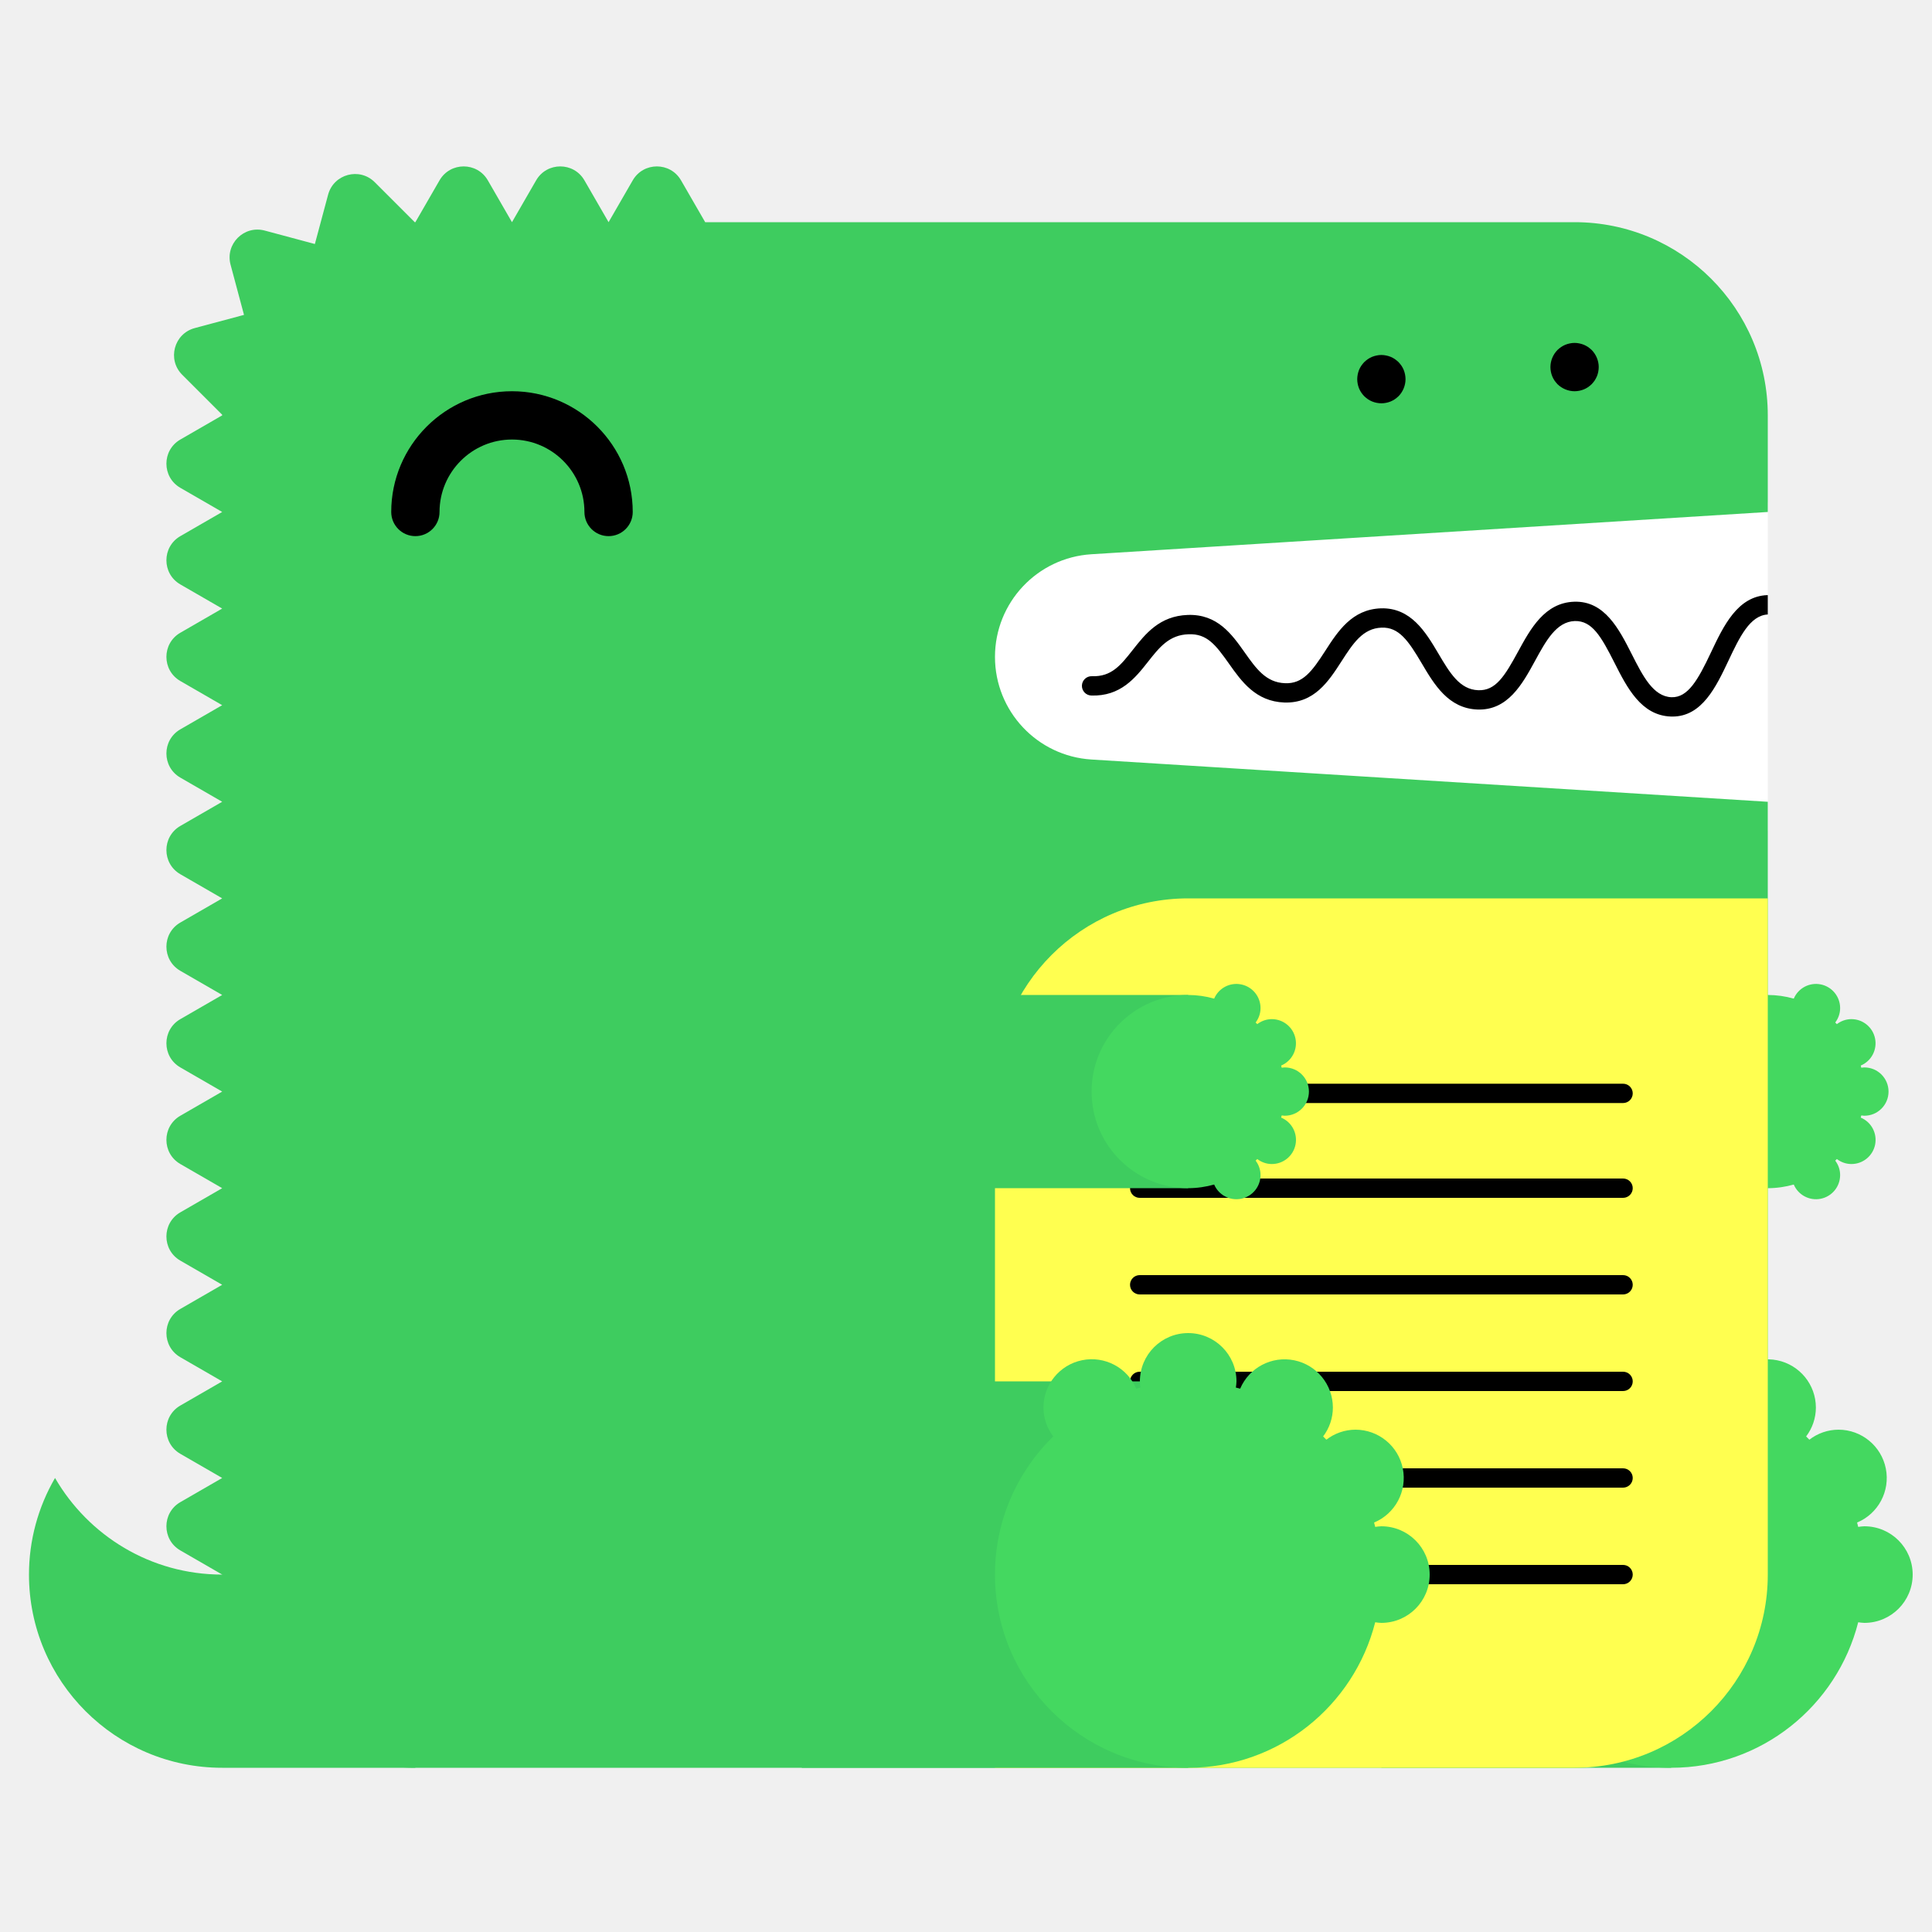
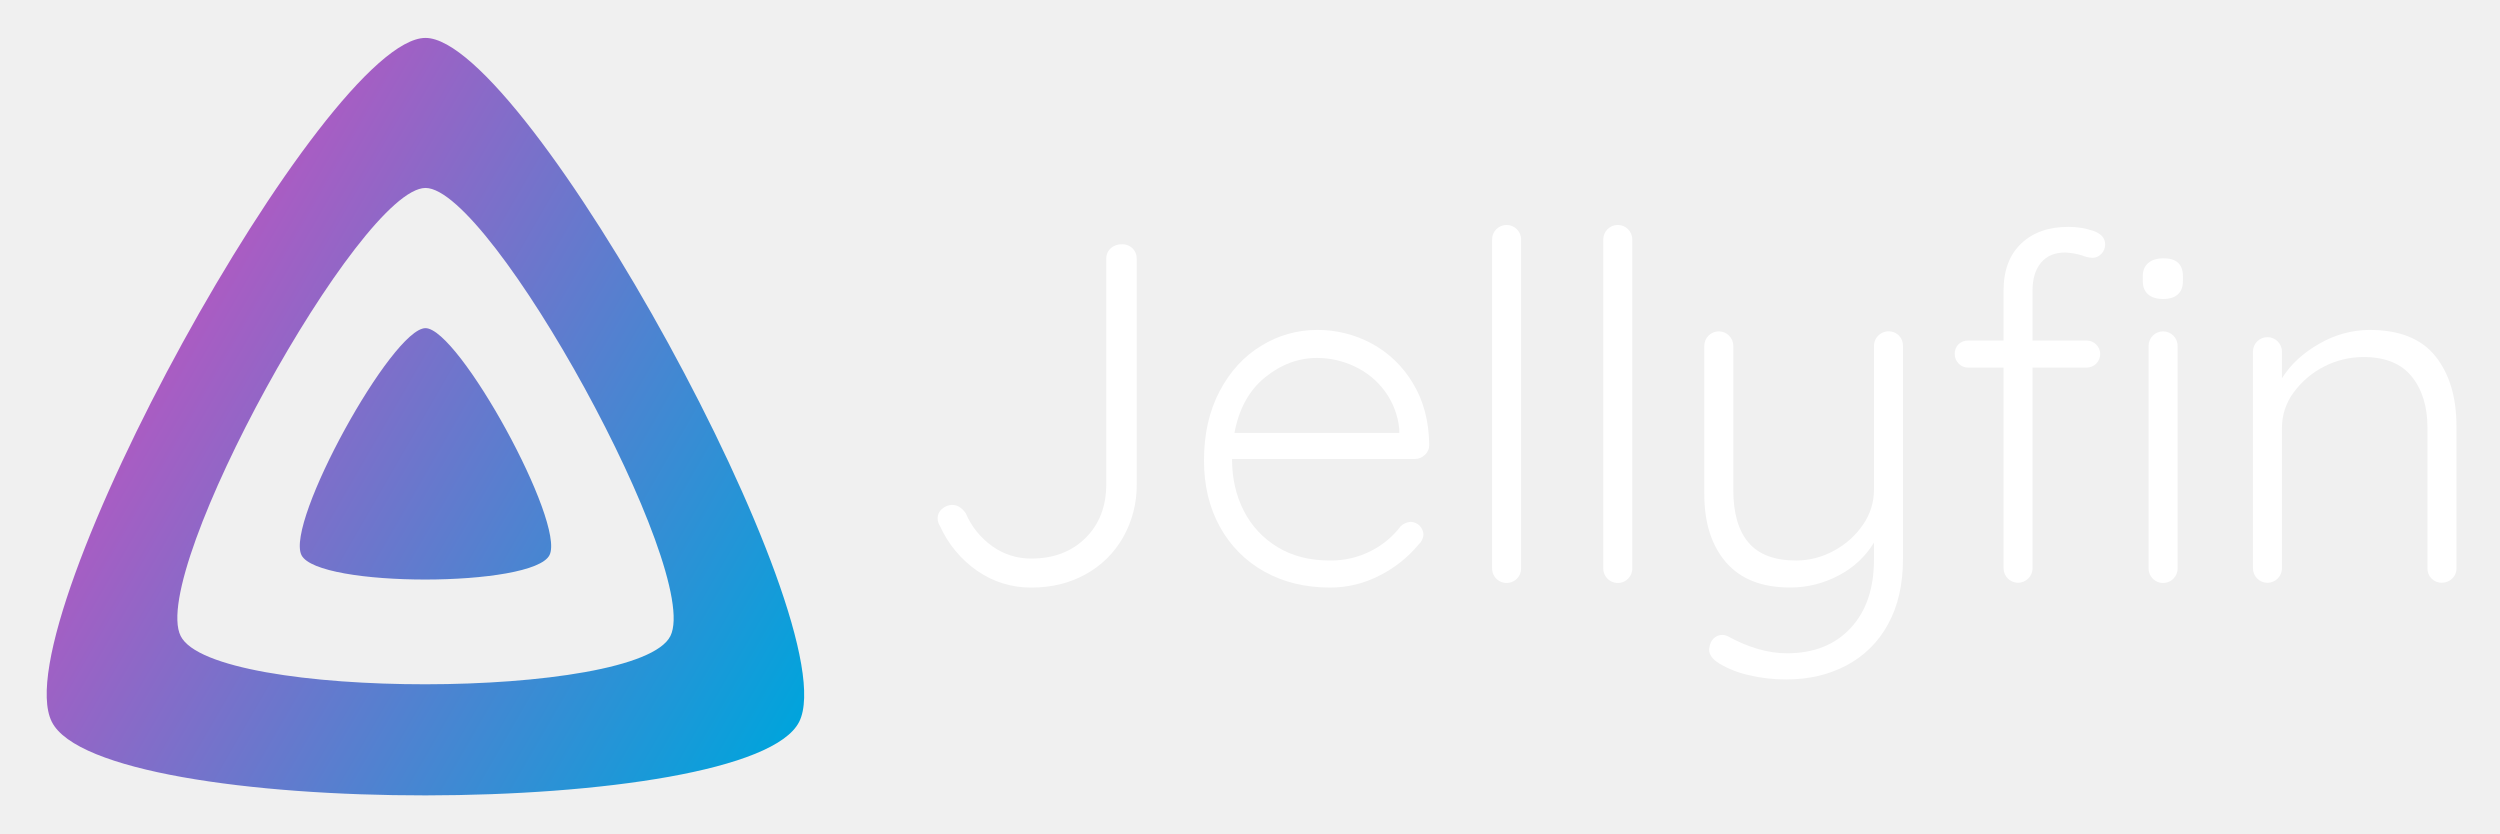
- <svg xmlns="http://www.w3.org/2000/svg" width="200" height="200" viewBox="0 0 200 200">
-   <g fill="none" fill-rule="evenodd">
-     <path fill="#FFF" d="M99 52h84v34H99z" />
-     <path d="M23 163c-7.398 0-13.843-4.027-17.303-10A19.886 19.886 0 0 0 3 163c0 11.046 8.954 20 20 20h20v-20H23z" fill="#3ECC5F" />
-     <path d="M112.98 57.376L183 53V43c0-11.046-8.954-20-20-20H73l-2.5-4.33c-1.112-1.925-3.889-1.925-5 0L63 23l-2.5-4.33c-1.111-1.925-3.889-1.925-5 0L53 23l-2.5-4.33c-1.111-1.925-3.889-1.925-5 0L43 23c-.022 0-.042.003-.065.003l-4.142-4.141c-1.57-1.571-4.252-.853-4.828 1.294l-1.369 5.104-5.192-1.392c-2.148-.575-4.111 1.389-3.535 3.536l1.39 5.193-5.102 1.367c-2.148.576-2.867 3.259-1.296 4.83l4.142 4.142c0 .021-.003.042-.003.064l-4.33 2.5c-1.925 1.111-1.925 3.889 0 5L23 53l-4.33 2.5c-1.925 1.111-1.925 3.889 0 5L23 63l-4.33 2.5c-1.925 1.111-1.925 3.889 0 5L23 73l-4.33 2.5c-1.925 1.111-1.925 3.889 0 5L23 83l-4.33 2.5c-1.925 1.111-1.925 3.889 0 5L23 93l-4.33 2.5c-1.925 1.111-1.925 3.889 0 5L23 103l-4.33 2.5c-1.925 1.111-1.925 3.889 0 5L23 113l-4.33 2.5c-1.925 1.111-1.925 3.889 0 5L23 123l-4.33 2.5c-1.925 1.111-1.925 3.889 0 5L23 133l-4.33 2.5c-1.925 1.111-1.925 3.889 0 5L23 143l-4.33 2.5c-1.925 1.111-1.925 3.889 0 5L23 153l-4.33 2.5c-1.925 1.111-1.925 3.889 0 5L23 163c0 11.046 8.954 20 20 20h120c11.046 0 20-8.954 20-20V83l-70.02-4.376A10.645 10.645 0 0 1 103 68c0-5.621 4.37-10.273 9.98-10.624" fill="#3ECC5F" />
-     <path fill="#3ECC5F" d="M143 183h30v-40h-30z" />
-     <path d="M193 158c-.219 0-.428.037-.639.064-.038-.15-.074-.301-.116-.451A5 5 0 0 0 190.32 148a4.96 4.96 0 0 0-3.016 1.036 26.531 26.531 0 0 0-.335-.336 4.955 4.955 0 0 0 1.011-2.987 5 5 0 0 0-9.599-1.959c-.148-.042-.297-.077-.445-.115.027-.211.064-.42.064-.639a5 5 0 0 0-5-5 5 5 0 0 0-5 5c0 .219.037.428.064.639-.148.038-.297.073-.445.115a4.998 4.998 0 0 0-9.599 1.959c0 1.125.384 2.151 1.011 2.987-3.717 3.632-6.031 8.693-6.031 14.3 0 11.046 8.954 20 20 20 9.339 0 17.16-6.41 19.361-15.064.211.027.42.064.639.064a5 5 0 0 0 5-5 5 5 0 0 0-5-5" fill="#44D860" />
-     <path fill="#3ECC5F" d="M153 123h30v-20h-30z" />
-     <path d="M193 115.5a2.5 2.5 0 1 0 0-5c-.109 0-.214.019-.319.032-.02-.075-.037-.15-.058-.225a2.501 2.501 0 0 0-.963-4.807c-.569 0-1.088.197-1.508.518a6.653 6.653 0 0 0-.168-.168c.314-.417.506-.931.506-1.494a2.5 2.5 0 0 0-4.8-.979A9.987 9.987 0 0 0 183 103c-5.522 0-10 4.478-10 10s4.478 10 10 10c.934 0 1.833-.138 2.69-.377a2.5 2.5 0 0 0 4.8-.979c0-.563-.192-1.077-.506-1.494.057-.055.113-.111.168-.168.42.321.939.518 1.508.518a2.5 2.5 0 0 0 .963-4.807c.021-.074.038-.15.058-.225.105.013.21.032.319.032" fill="#44D860" />
-     <path d="M63 55.5a2.5 2.5 0 0 1-2.5-2.5c0-4.136-3.364-7.5-7.5-7.5s-7.5 3.364-7.5 7.5a2.5 2.5 0 1 1-5 0c0-6.893 5.607-12.5 12.5-12.5S65.5 46.107 65.5 53a2.5 2.5 0 0 1-2.5 2.5" fill="#000" />
-     <path d="M103 183h60c11.046 0 20-8.954 20-20V93h-60c-11.046 0-20 8.954-20 20v70z" fill="#FFFF50" />
-     <path d="M168.02 124h-50.04a1 1 0 1 1 0-2h50.04a1 1 0 1 1 0 2m0 20h-50.04a1 1 0 1 1 0-2h50.04a1 1 0 1 1 0 2m0 20h-50.04a1 1 0 1 1 0-2h50.04a1 1 0 1 1 0 2m0-49.814h-50.04a1 1 0 1 1 0-2h50.04a1 1 0 1 1 0 2m0 19.814h-50.04a1 1 0 1 1 0-2h50.04a1 1 0 1 1 0 2m0 20h-50.04a1 1 0 1 1 0-2h50.04a1 1 0 1 1 0 2M183 61.611c-.012 0-.022-.006-.034-.005-3.09.105-4.552 3.196-5.842 5.923-1.346 2.85-2.387 4.703-4.093 4.647-1.889-.068-2.969-2.202-4.113-4.46-1.314-2.594-2.814-5.536-5.963-5.426-3.046.104-4.513 2.794-5.807 5.167-1.377 2.528-2.314 4.065-4.121 3.994-1.927-.07-2.951-1.805-4.136-3.813-1.321-2.236-2.848-4.75-5.936-4.664-2.994.103-4.465 2.385-5.763 4.4-1.373 2.13-2.335 3.428-4.165 3.351-1.973-.07-2.992-1.51-4.171-3.177-1.324-1.873-2.816-3.993-5.895-3.89-2.928.1-4.399 1.97-5.696 3.618-1.232 1.564-2.194 2.802-4.229 2.724a1 1 0 0 0-.072 2c3.017.101 4.545-1.8 5.872-3.487 1.177-1.496 2.193-2.787 4.193-2.855 1.926-.082 2.829 1.115 4.195 3.045 1.297 1.834 2.769 3.914 5.731 4.021 3.103.104 4.596-2.215 5.918-4.267 1.182-1.834 2.202-3.417 4.15-3.484 1.793-.067 2.769 1.35 4.145 3.681 1.297 2.197 2.766 4.686 5.787 4.796 3.125.108 4.634-2.62 5.949-5.035 1.139-2.088 2.214-4.06 4.119-4.126 1.793-.042 2.728 1.595 4.111 4.33 1.292 2.553 2.757 5.445 5.825 5.556l.169.003c3.064 0 4.518-3.075 5.805-5.794 1.139-2.41 2.217-4.68 4.067-4.773v-2z" fill="#000" />
-     <path fill="#3ECC5F" d="M83 183h40v-40H83z" />
-     <path d="M143 158c-.219 0-.428.037-.639.064-.038-.15-.074-.301-.116-.451A5 5 0 0 0 140.32 148a4.96 4.96 0 0 0-3.016 1.036 26.531 26.531 0 0 0-.335-.336 4.955 4.955 0 0 0 1.011-2.987 5 5 0 0 0-9.599-1.959c-.148-.042-.297-.077-.445-.115.027-.211.064-.42.064-.639a5 5 0 0 0-5-5 5 5 0 0 0-5 5c0 .219.037.428.064.639-.148.038-.297.073-.445.115a4.998 4.998 0 0 0-9.599 1.959c0 1.125.384 2.151 1.011 2.987-3.717 3.632-6.031 8.693-6.031 14.3 0 11.046 8.954 20 20 20 9.339 0 17.16-6.41 19.361-15.064.211.027.42.064.639.064a5 5 0 0 0 5-5 5 5 0 0 0-5-5" fill="#44D860" />
-     <path fill="#3ECC5F" d="M83 123h40v-20H83z" />
-     <path d="M133 115.5a2.5 2.5 0 1 0 0-5c-.109 0-.214.019-.319.032-.02-.075-.037-.15-.058-.225a2.501 2.501 0 0 0-.963-4.807c-.569 0-1.088.197-1.508.518a6.653 6.653 0 0 0-.168-.168c.314-.417.506-.931.506-1.494a2.5 2.5 0 0 0-4.8-.979A9.987 9.987 0 0 0 123 103c-5.522 0-10 4.478-10 10s4.478 10 10 10c.934 0 1.833-.138 2.69-.377a2.5 2.5 0 0 0 4.8-.979c0-.563-.192-1.077-.506-1.494.057-.055.113-.111.168-.168.42.321.939.518 1.508.518a2.5 2.5 0 0 0 .963-4.807c.021-.074.038-.15.058-.225.105.013.21.032.319.032" fill="#44D860" />
-     <path d="M143 41.75c-.16 0-.33-.02-.49-.05a2.52 2.52 0 0 1-.47-.14c-.15-.06-.29-.14-.431-.23-.13-.09-.259-.2-.38-.31-.109-.12-.219-.24-.309-.38s-.17-.28-.231-.43a2.619 2.619 0 0 1-.189-.96c0-.16.02-.33.05-.49.03-.16.08-.31.139-.47.061-.15.141-.29.231-.43.09-.13.2-.26.309-.38.121-.11.25-.22.38-.31.141-.09.281-.17.431-.23.149-.06.31-.11.47-.14.32-.07.65-.07.98 0 .159.03.32.08.47.14.149.06.29.14.43.23.13.09.259.2.38.31.11.12.22.25.31.38.09.14.17.28.23.43.06.16.11.31.14.47.029.16.05.33.05.49 0 .66-.271 1.31-.73 1.77-.121.11-.25.22-.38.31-.14.09-.281.17-.43.23a2.565 2.565 0 0 1-.96.19m20-1.25c-.66 0-1.3-.27-1.771-.73a3.802 3.802 0 0 1-.309-.38c-.09-.14-.17-.28-.231-.43a2.619 2.619 0 0 1-.189-.96c0-.66.27-1.3.729-1.77.121-.11.25-.22.38-.31.141-.09.281-.17.431-.23.149-.06.31-.11.47-.14.32-.07.66-.07.98 0 .159.03.32.08.47.14.149.06.29.14.43.23.13.09.259.2.38.31.459.47.73 1.11.73 1.77 0 .16-.021.33-.05.49-.03.16-.08.32-.14.47-.07.15-.14.29-.23.43-.09.13-.2.26-.31.38-.121.11-.25.22-.38.31-.14.09-.281.17-.43.23a2.565 2.565 0 0 1-.96.19" fill="#000" />
+ <svg xmlns="http://www.w3.org/2000/svg" id="banner-dark" viewBox="0 0 1536 512">
+   <defs>
+     <linearGradient id="linear-gradient" x1="110.25" y1="213.3" x2="496.14" y2="436.09" gradientUnits="userSpaceOnUse">
+       <stop offset="0" stop-color="#aa5cc3" />
+       <stop offset="1" stop-color="#00a4dc" />
+     </linearGradient>
+   </defs>
+   <g id="banner-dark">
+     <g id="banner-dark-icon">
+       <path id="inner-shape" d="M261.42,201.62c-20.44,0-86.24,119.29-76.2,139.43s142.48,19.92,152.4,0S281.86,201.63,261.42,201.62Z" fill="url(#linear-gradient)" />
+       <path id="outer-shape" d="M261.42,23.3C199.83,23.3,1.57,382.73,31.8,443.43s429.34,60,459.24,0S323,23.3,261.42,23.3ZM411.9,390.76c-19.59,39.33-281.08,39.77-300.9,0S221.1,115.48,261.45,115.48,431.49,351.42,411.9,390.76Z" fill="url(#linear-gradient)" />
+     </g>
+     <g id="jellyfin-light-outlines" style="isolation:isolate" transform="translate(43.8)">
+       <path d="M556.64,350.75a67,67,0,0,1-22.87-27.47,8.91,8.91,0,0,1-1.49-4.75,7.42,7.42,0,0,1,2.83-5.94,9.25,9.25,0,0,1,6.09-2.38c3.16,0,5.94,1.69,8.31,5.05a48.09,48.09,0,0,0,16.34,20.34,40.59,40.59,0,0,0,24,7.58q20.51,0,33.27-12.62t12.77-33.12V159a8.44,8.44,0,0,1,2.67-6.39,9.56,9.56,0,0,1,6.83-2.52,9,9,0,0,1,6.68,2.52,8.7,8.7,0,0,1,2.53,6.39v138.4a64.7,64.7,0,0,1-8.32,32.67,59,59,0,0,1-23,22.72Q608.62,361,589.9,361A57.21,57.21,0,0,1,556.64,350.75Z" fill="#fff" />
+       <path d="M831.66,279.47a8.77,8.77,0,0,1-6.24,2.53H713.16q0,17.82,7.27,31.92a54.91,54.91,0,0,0,20.79,22.28q13.51,8.18,31.93,8.17a54,54,0,0,0,25.54-5.94,52.7,52.7,0,0,0,18.12-15.15,10,10,0,0,1,6.24-2.67,8.14,8.14,0,0,1,7.72,7.72,8.81,8.81,0,0,1-3,6.24,74.7,74.7,0,0,1-23.91,19A65.56,65.56,0,0,1,773.45,361q-22.87,0-40.4-9.8a69.51,69.51,0,0,1-27.32-27.48q-9.79-17.66-9.8-40.83,0-24.36,9.65-42.62t25.69-27.92a65.2,65.2,0,0,1,34.16-9.65A70,70,0,0,1,798.84,211a65.78,65.78,0,0,1,25.39,24.36q9.81,16,10.1,38A8.07,8.07,0,0,1,831.66,279.47ZM733.5,231.8Q718.8,243.68,714.64,266H815.92v-2.38A46.91,46.91,0,0,0,807,240.27a48.47,48.47,0,0,0-18.56-15.15,54,54,0,0,0-23-5.2Q748.2,219.92,733.5,231.8Z" fill="#fff" />
+       <path d="M888.24,355.5a8.92,8.92,0,0,1-15.3-6.38v-202a8.91,8.91,0,1,1,17.82,0v202A8.65,8.65,0,0,1,888.24,355.5Z" fill="#fff" />
+       <path d="M956.55,355.5a8.92,8.92,0,0,1-15.3-6.38v-202a8.91,8.91,0,1,1,17.82,0v202A8.65,8.65,0,0,1,956.55,355.5Z" fill="#fff" />
+       <path d="M1122.86,206.11a8.7,8.7,0,0,1,2.53,6.39v131q0,23.44-9.21,40.09a61.58,61.58,0,0,1-25.54,25.25q-16.34,8.61-36.83,8.61a96.73,96.73,0,0,1-23.31-2.68,61.72,61.72,0,0,1-18-7.12q-6.24-3.87-6.24-8.62a17.94,17.94,0,0,1,.6-3,8.06,8.06,0,0,1,3-4.45,7.49,7.49,0,0,1,4.45-1.49,7.91,7.91,0,0,1,3.56.89q19,10.39,36.24,10.4,24.65,0,39.06-15.44t14.4-42.18V333.38a54.37,54.37,0,0,1-21.38,20,62.55,62.55,0,0,1-30.3,7.58q-25.83,0-39.2-15.45t-13.37-41.87V212.5a8.91,8.91,0,1,1,17.82,0V301q0,21.39,9.36,32.38t29.25,11a48,48,0,0,0,23.32-6.09,49.88,49.88,0,0,0,17.82-16,37.44,37.44,0,0,0,6.68-21.24V212.5a9,9,0,0,1,15.29-6.39Z" fill="#fff" />
+       <path d="M1210.18,161.41q-5.21,6.24-5.2,17.23v30.59h33.27a8.19,8.19,0,0,1,5.79,2.38,8.26,8.26,0,0,1,0,11.88,8.22,8.22,0,0,1-5.79,2.37H1205V349.12a8.91,8.91,0,1,1-17.82,0V225.86h-21.68a7.83,7.83,0,0,1-5.94-2.52,8.21,8.21,0,0,1-2.37-5.79,8,8,0,0,1,2.37-6.09,8.33,8.33,0,0,1,5.94-2.23h21.68V178.64q0-18.7,10.84-29t29-10.24a46.1,46.1,0,0,1,15.45,2.52q7.13,2.53,7.12,8.17a8.07,8.07,0,0,1-2.37,5.94,7.37,7.37,0,0,1-5.35,2.37,18.81,18.81,0,0,1-6.53-1.48,42,42,0,0,0-10.4-1.78Q1215.37,155.18,1210.18,161.41ZM1276,180.87c-2.19-1.88-3.27-4.61-3.27-8.17v-3q0-5.34,3.41-8.17t9.36-2.82q11.88,0,11.88,11v3c0,3.56-1,6.29-3.12,8.17s-5.1,2.82-9.06,2.82S1278.14,182.75,1276,180.87Zm15.59,174.63a8.92,8.92,0,0,1-15.3-6.38V212.5a8.91,8.91,0,1,1,17.82,0V349.12A8.65,8.65,0,0,1,1291.56,355.5Z" fill="#fff" />
+       <path d="M1452.53,218.88q12.92,16.2,12.92,42.92v87.32a8.4,8.4,0,0,1-2.67,6.38,8.8,8.8,0,0,1-6.24,2.53,8.64,8.64,0,0,1-8.91-8.91V262.69q0-19.31-9.65-31.33t-29.85-12a53.28,53.28,0,0,0-42.77,21.83,36.24,36.24,0,0,0-7.13,21.53v86.43a8.91,8.91,0,1,1-17.82,0V216.06a8.91,8.91,0,1,1,17.82,0V232.4q8-12.77,23-21.24A61.84,61.84,0,0,1,1412,202.7Q1439.61,202.7,1452.53,218.88Z" fill="#fff" />
+     </g>
  </g>
</svg>
